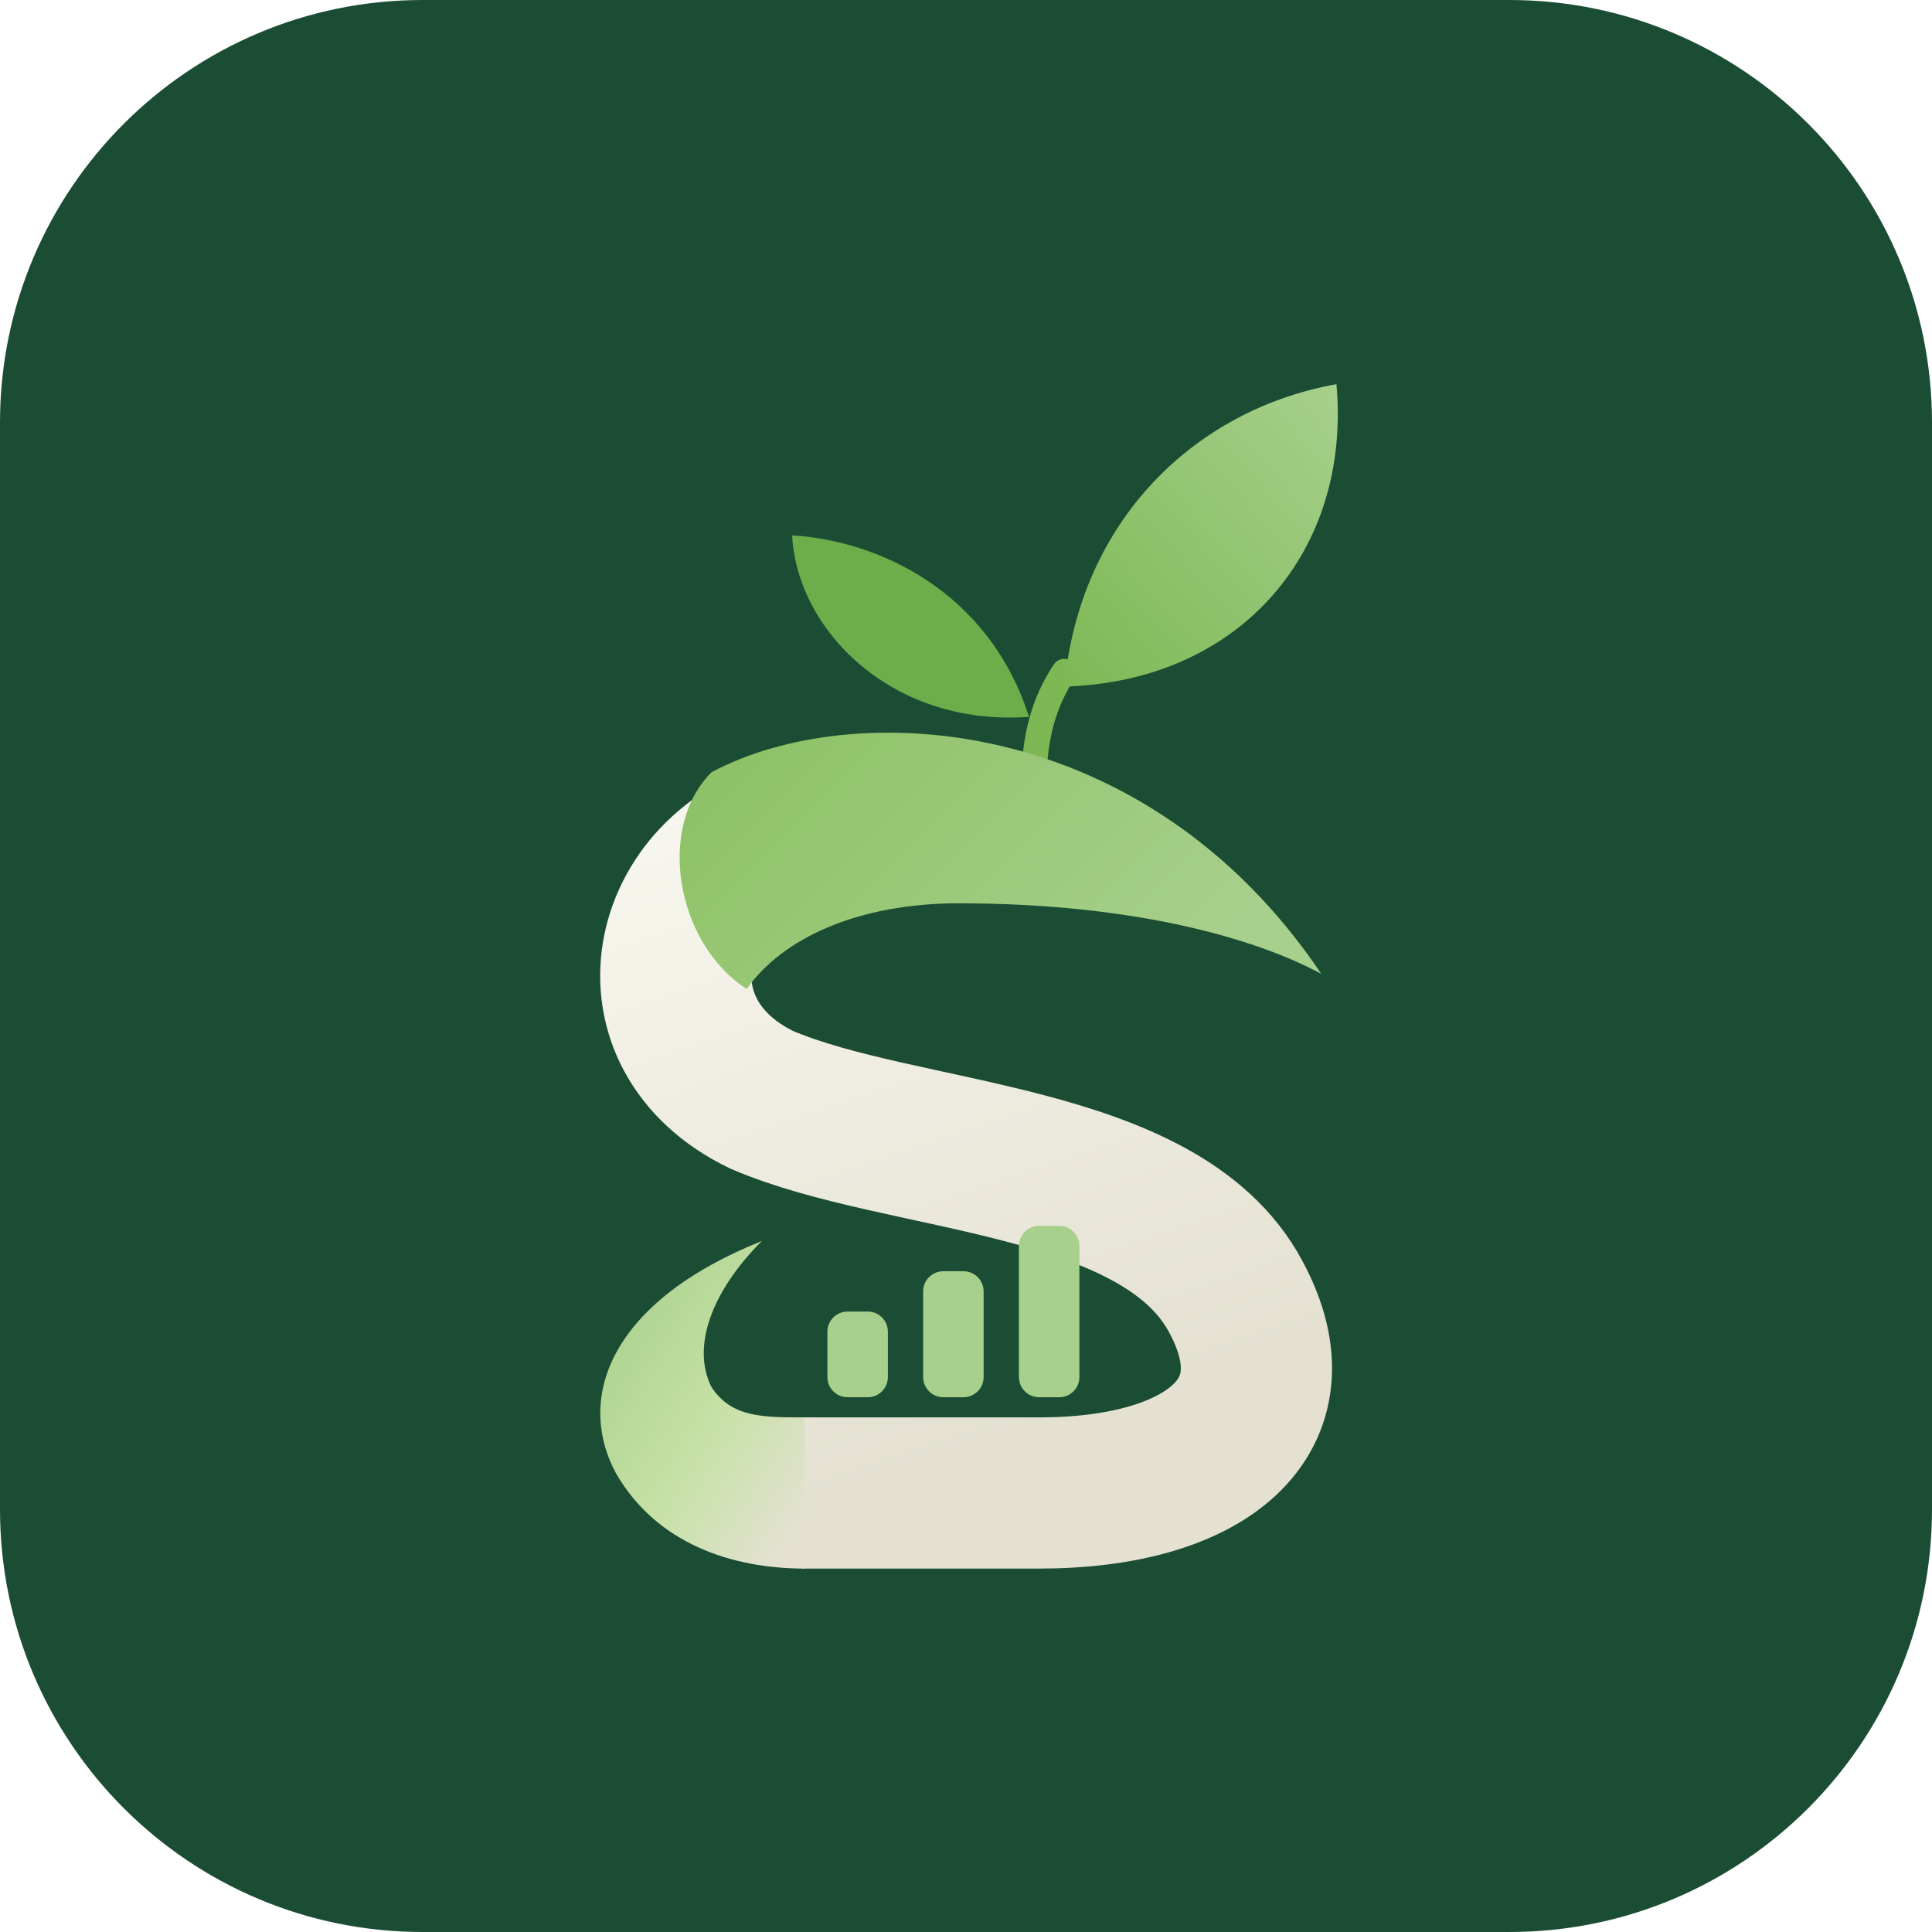
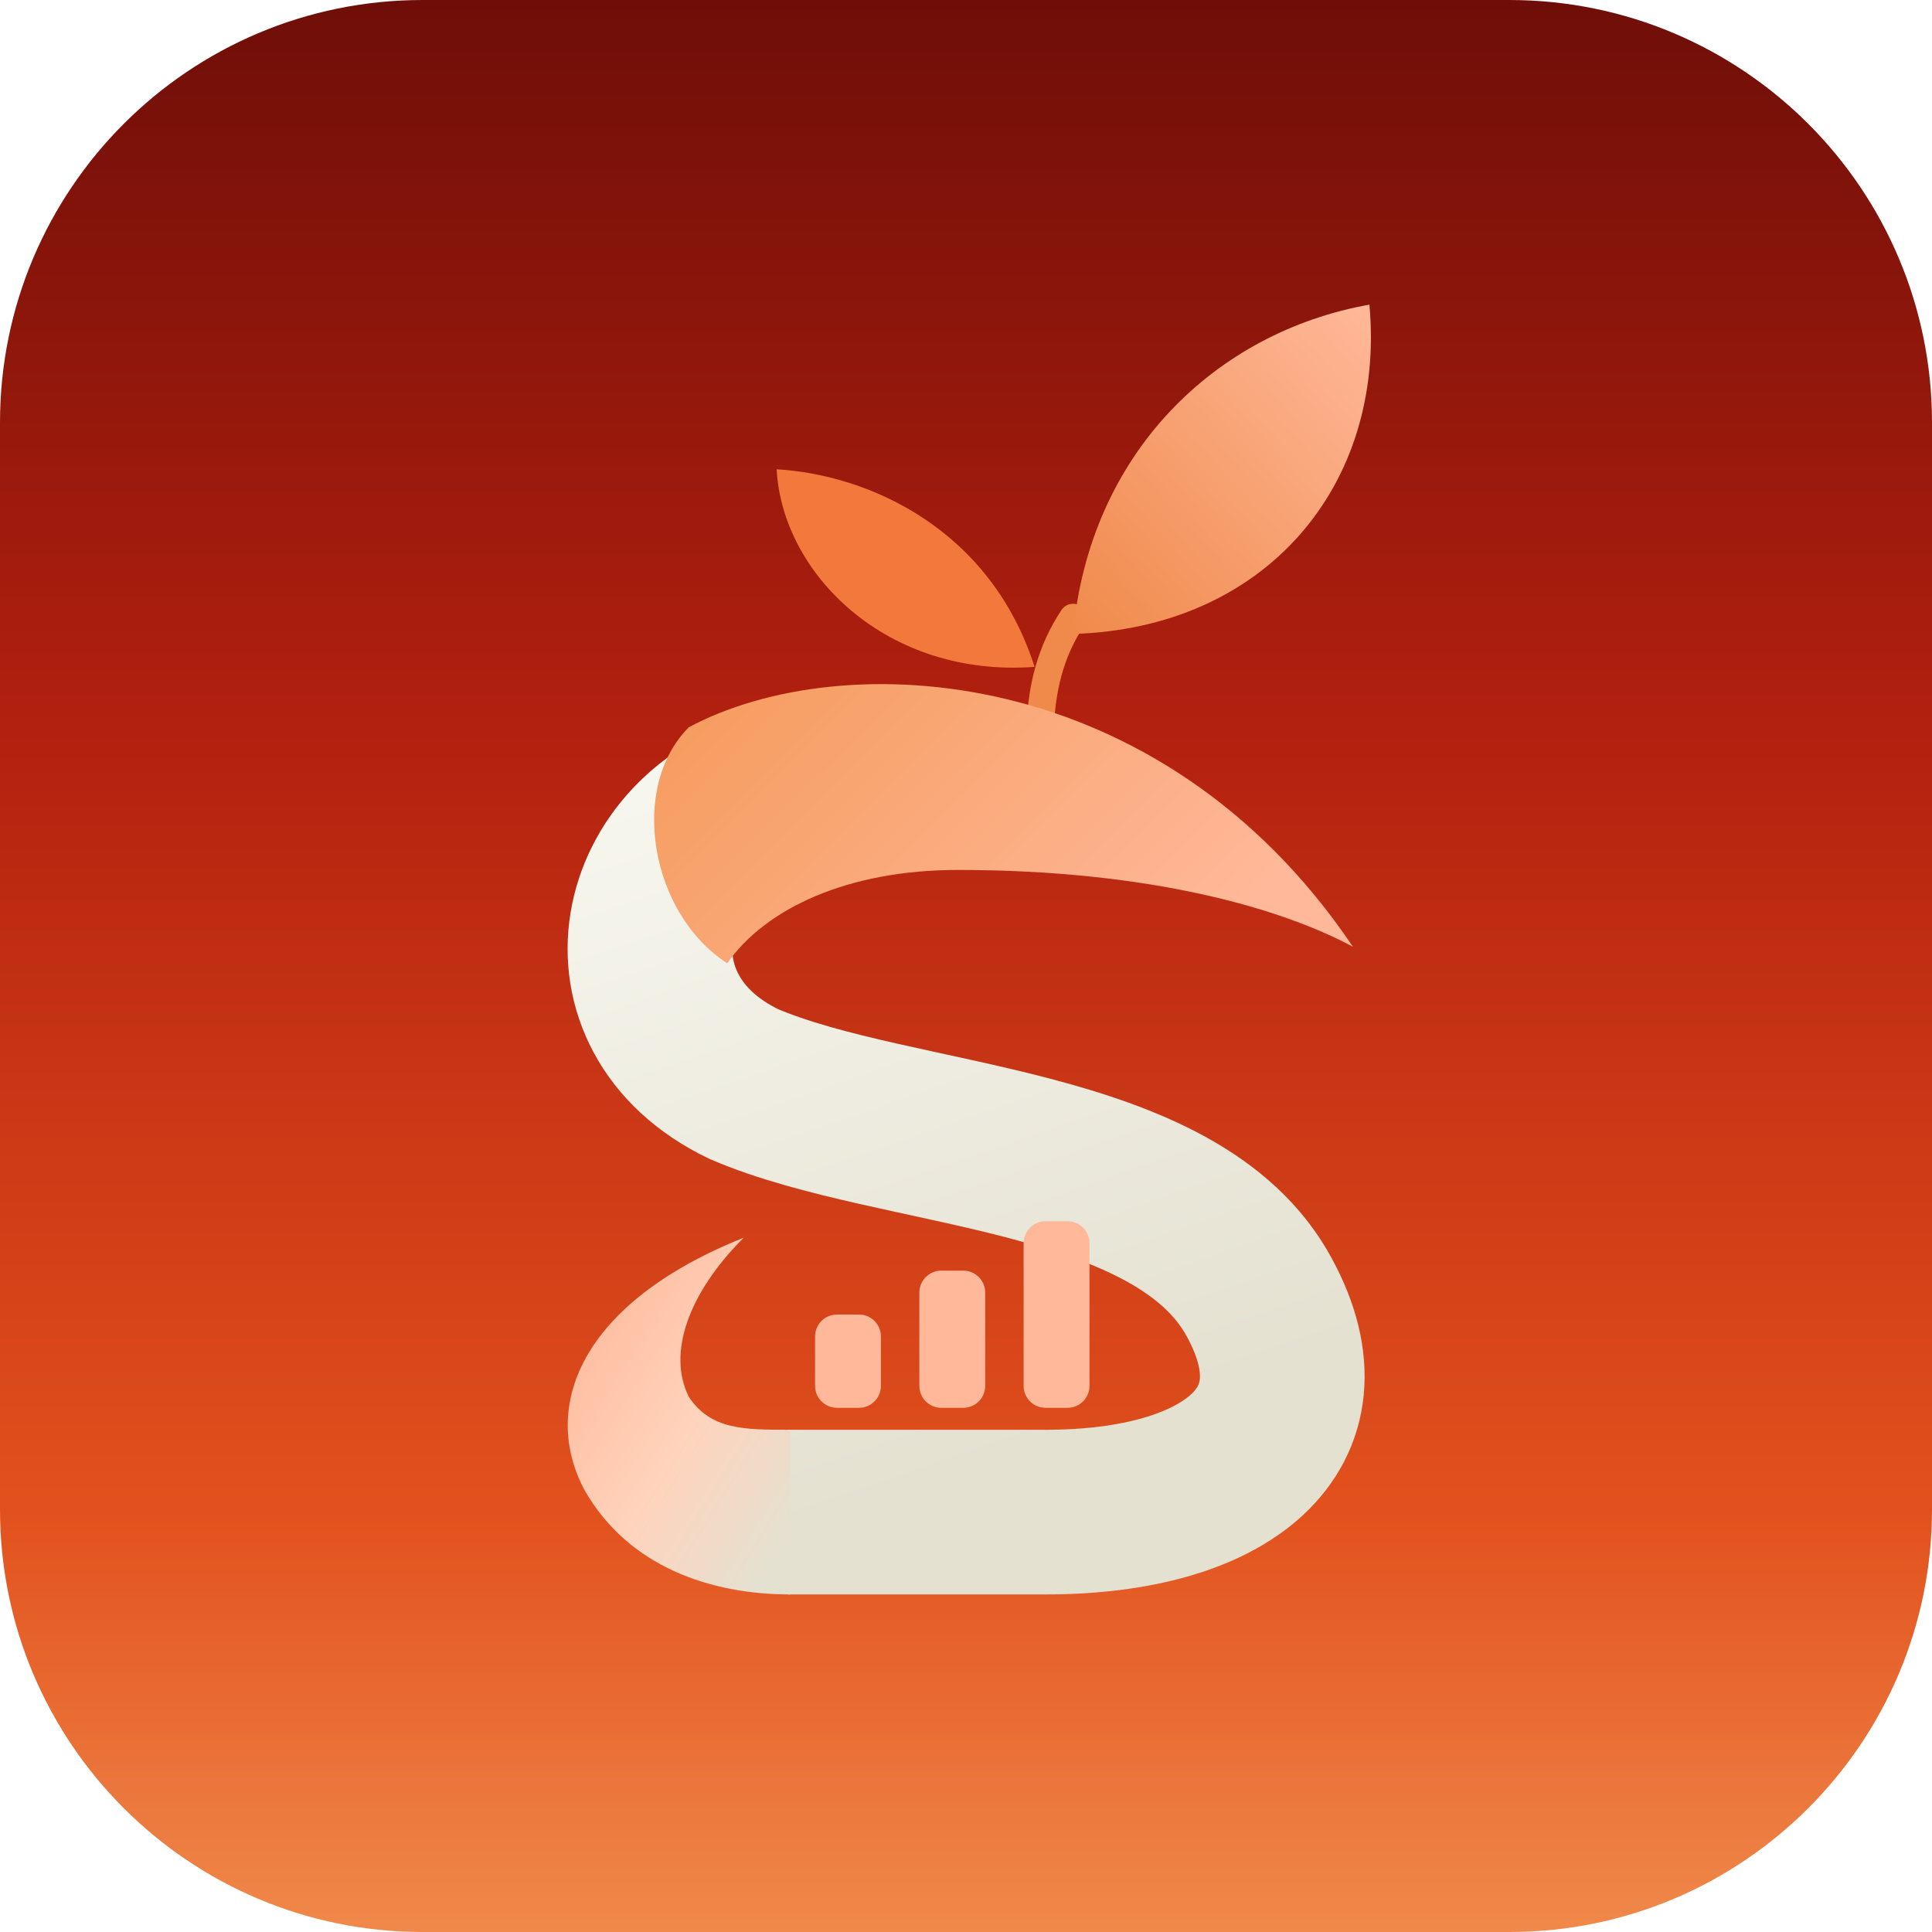
<svg xmlns="http://www.w3.org/2000/svg" width="64" height="64" viewBox="0 0 64 64">
-   <rect width="64" height="64" rx="14" fill="#1B4D34" />
-   <svg x="18.393" y="11.725" width="27.214" height="42.24" viewBox="22 18 326 506">
+   <defs>
+     <linearGradient id="hero" x1="0" y1="0" x2="0" y2="1">
+       <stop offset="0" stop-color="#6E0E08" />
+       <stop offset="0.38" stop-color="#B3200F" />
+       <stop offset="0.78" stop-color="#E2511D" />
+       <stop offset="1" stop-color="#F08A4B" />
+     </linearGradient>
+   </defs>
+   <rect width="64" height="64" rx="14" fill="url(#hero)" />
+   <svg x="17.182" y="9" width="29.636" height="46" viewBox="22 18 326 506">
    <defs>
      <linearGradient id="arm" x1="0" y1="0" x2="1" y2="0.4">
-         <stop offset="0" stop-color="#8CC063" />
-         <stop offset="1" stop-color="#A7D08C" />
+         <stop offset="0" stop-color="#F59A5B" />
+         <stop offset="1" stop-color="#FFB899" />
      </linearGradient>
      <linearGradient id="body" x1="0" y1="0" x2="0.3" y2="1">
        <stop offset="0" stop-color="#F7F6EE" />
        <stop offset="1" stop-color="#E4E1D1" />
      </linearGradient>
      <linearGradient id="tail" x1="1" y1="0.85" x2="0.15" y2="0">
        <stop offset="0" stop-color="#E4E1D1" />
-         <stop offset="0.45" stop-color="#C5E1A5" />
-         <stop offset="1" stop-color="#A7D08C" />
+         <stop offset="0.45" stop-color="#FFD3BC" />
+         <stop offset="1" stop-color="#FFB899" />
      </linearGradient>
      <linearGradient id="leafR" x1="0" y1="1" x2="1" y2="0">
-         <stop offset="0" stop-color="#7DB855" />
-         <stop offset="1" stop-color="#A7D08C" />
+         <stop offset="0" stop-color="#F08A4B" />
+         <stop offset="1" stop-color="#FFB899" />
      </linearGradient>
    </defs>
-     <path d="M212 188 C 212 170, 216 156, 224 144" fill="none" stroke="#7DB855" stroke-width="10" stroke-linecap="round" />
-     <path d="M210 162 C 194 112, 150 92, 116 90 C 118 128, 156 166, 210 162 Z" fill="#6CAE4A" />
+     <path d="M212 188 C 212 170, 216 156, 224 144" fill="none" stroke="#F08A4B" stroke-width="10" stroke-linecap="round" />
+     <path d="M210 162 C 194 112, 150 92, 116 90 C 118 128, 156 166, 210 162 Z" fill="#F2793B" />
    <path d="M224 150 C 230 84, 276 40, 332 30 C 338 96, 294 148, 224 150 Z" fill="url(#leafR)" />
    <path d="M118 208 C 64 222, 50 288, 104 314 C 160 338, 262 336, 292 392 C 318 440, 280 470, 214 470 L 120 470" fill="none" stroke="url(#body)" stroke-width="60" stroke-linecap="butt" />
    <path d="M121 500 C 92 500, 62 490, 46 462 C 30 432, 44 394, 104 370 C 84 390, 76 412, 84 428 C 92 440, 104 440, 121 440 Z" fill="url(#tail)" />
    <path d="M84 184 C 140 154, 256 160, 326 264 C 300 250, 252 236, 182 236 C 142 236, 112 250, 98 270 C 70 252, 62 206, 84 184 Z" fill="url(#arm)" />
-     <g fill="#A7D08C">
+     <g fill="#FFB899">
      <rect x="130" y="398" width="24" height="34" rx="8" />
      <rect x="168" y="382" width="24" height="50" rx="8" />
      <rect x="206" y="364" width="24" height="68" rx="8" />
    </g>
  </svg>
</svg>
